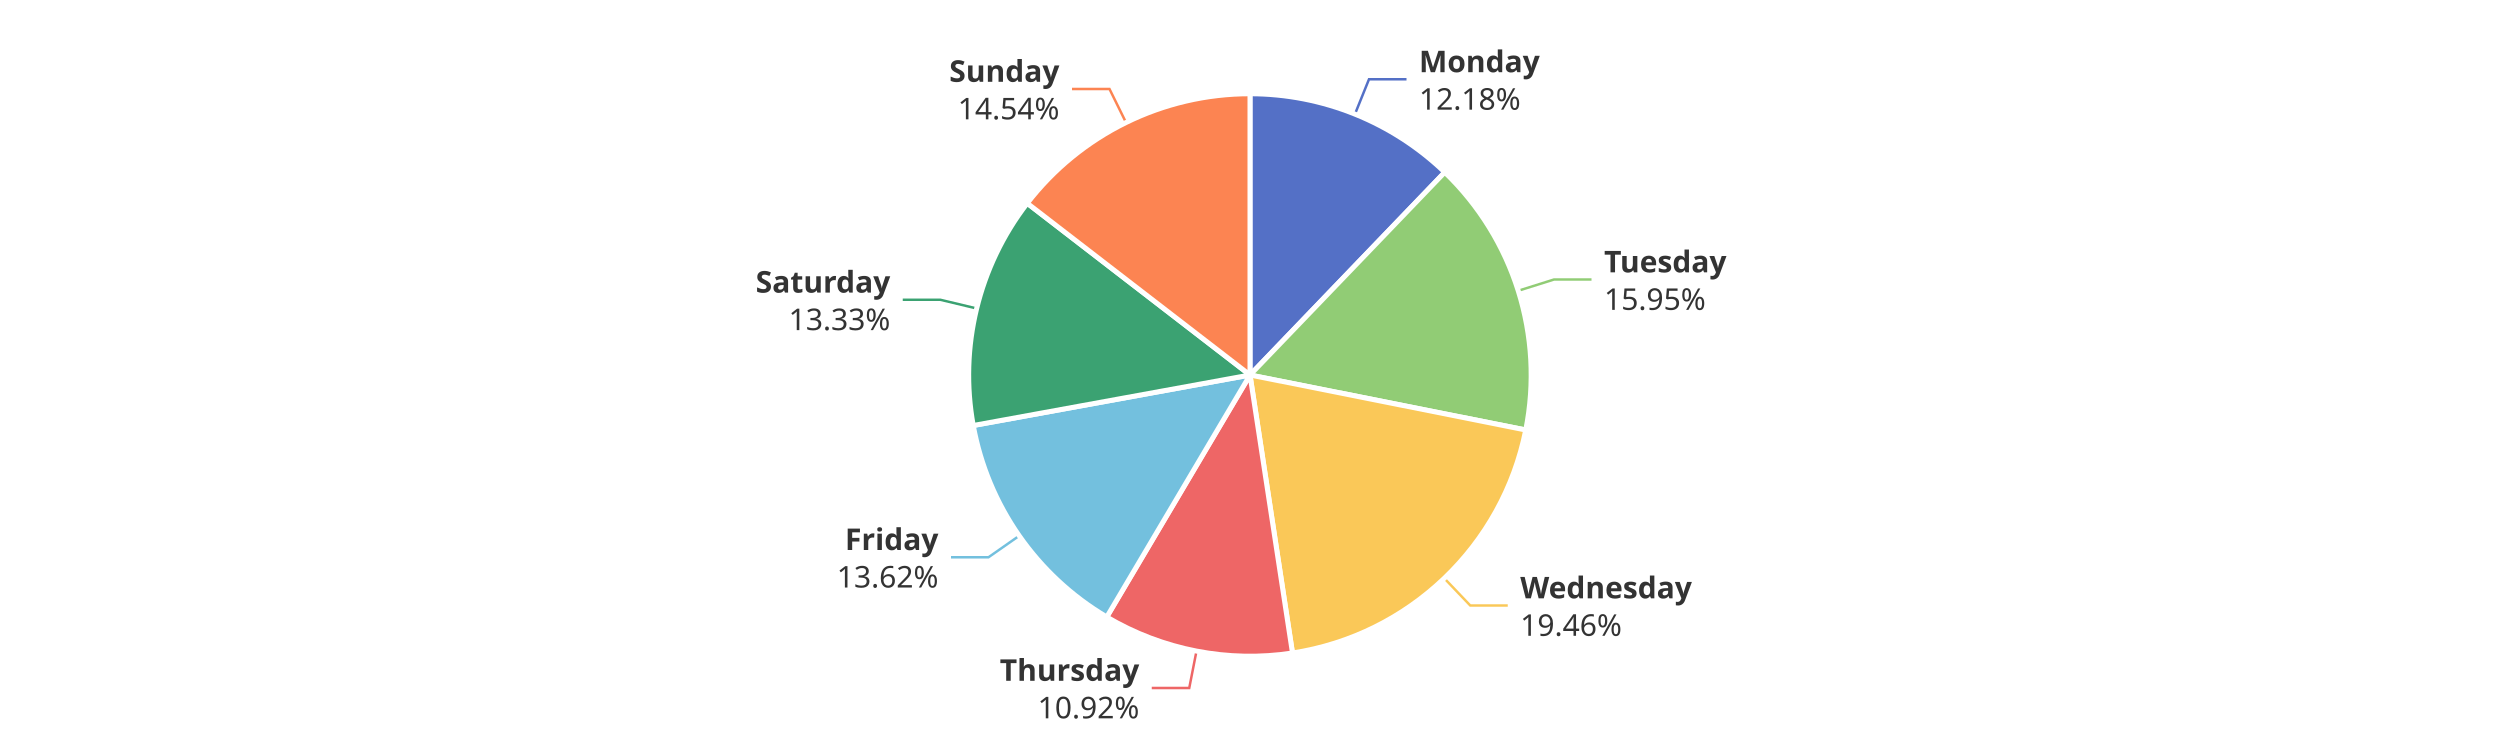
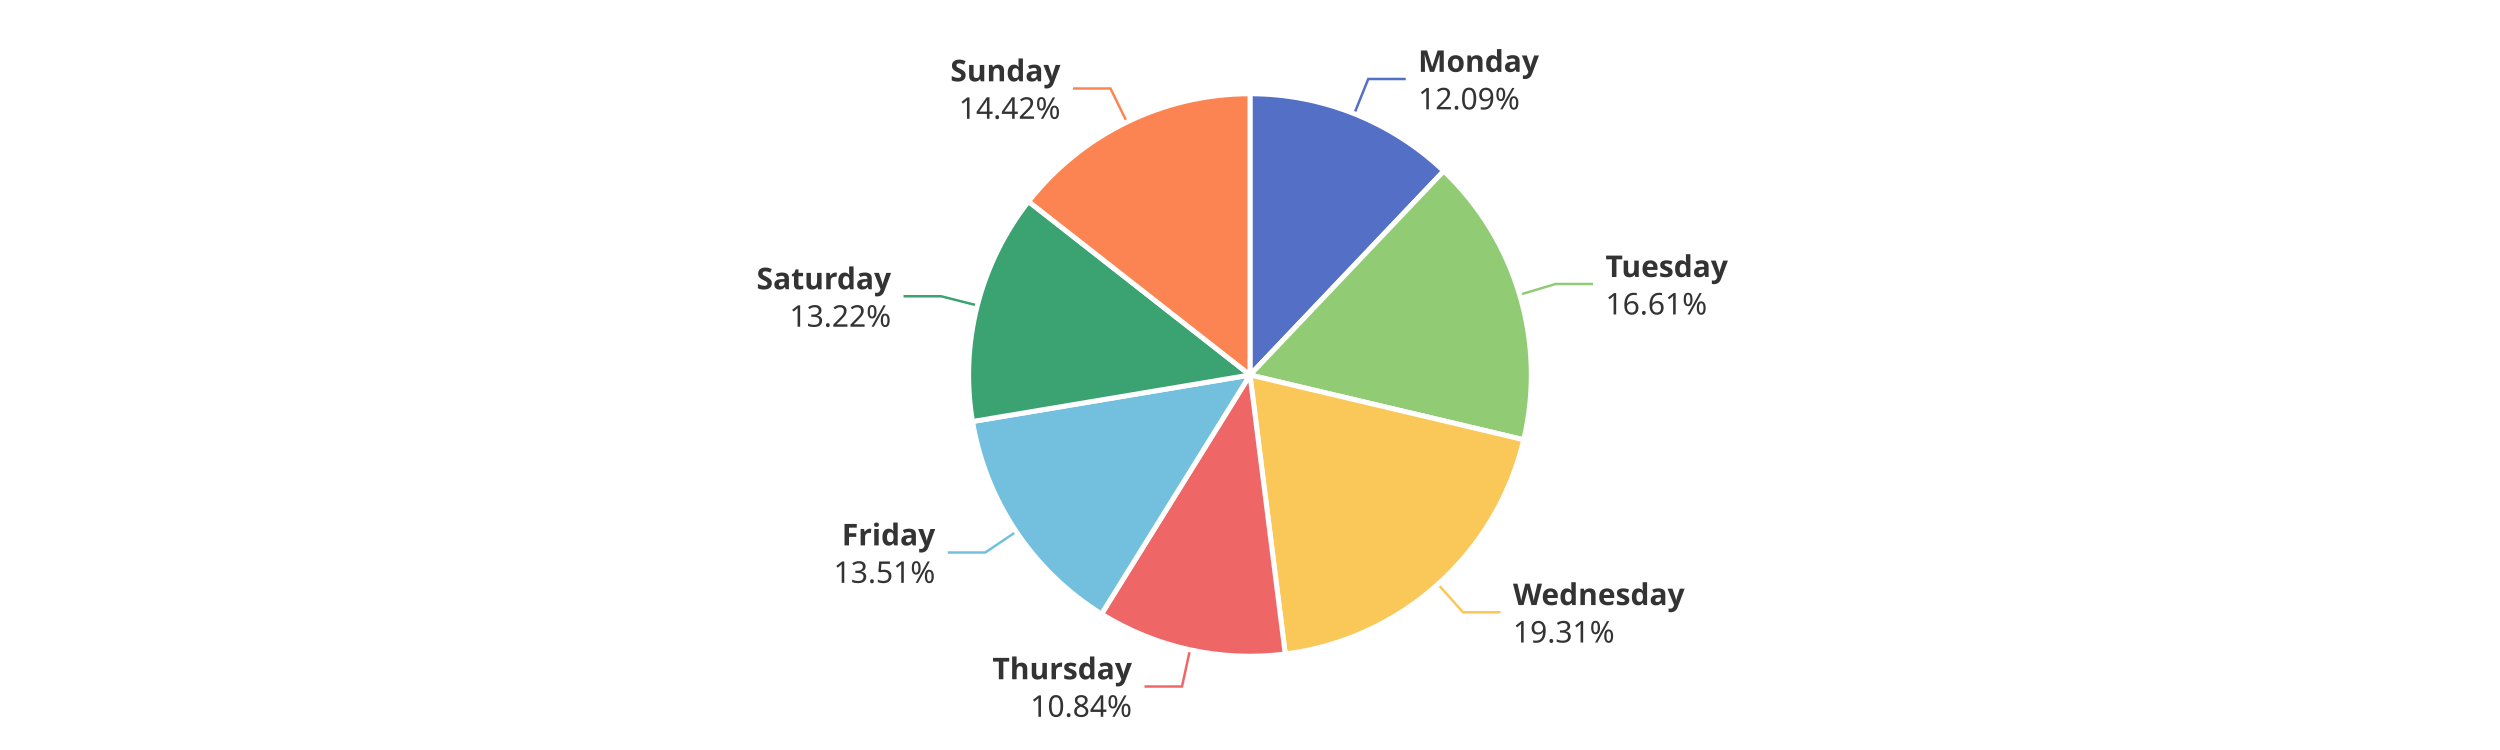
<svg xmlns="http://www.w3.org/2000/svg" width="1000" height="300" version="1.1" baseProfile="full" viewBox="0 0 1000 300">
  <rect width="1000" height="300" x="0" y="0" id="0" fill="#ffffff" />
-   <polyline points="542 45.6 547.6 31.7 562.6 31.7" fill="none" stroke="#5470c6" />
-   <polyline points="607.3 116.3 621.6 111.8 636.6 111.8" fill="none" stroke="#91cc75" />
-   <polyline points="577.7 231.3 588.1 242.2 603.1 242.2" fill="none" stroke="#fac858" />
-   <polyline points="478.6 260.4 475.7 275.2 460.7 275.2" fill="none" stroke="#ee6666" />
-   <polyline points="407.7 214.3 395.4 222.9 380.4 222.9" fill="none" stroke="#73c0de" />
-   <polyline points="390.7 123.4 376.1 119.9 361.1 119.9" fill="none" stroke="#3ba272" />
-   <polyline points="450.4 49 443.8 35.6 428.8 35.6" fill="none" stroke="#fc8452" />
-   <path d="M500 37.5A112.5 112.5 0 0 1 577.9 68.9L500 150Z" fill="#5470c6" stroke="#fff" stroke-width="2" stroke-linejoin="round" />
-   <path d="M577.9 68.9A112.5 112.5 0 0 1 610.3 172L500 150Z" fill="#91cc75" stroke="#fff" stroke-width="2" stroke-linejoin="round" />
-   <path d="M610.3 172A112.5 112.5 0 0 1 517 261.2L500 150Z" fill="#fac858" stroke="#fff" stroke-width="2" stroke-linejoin="round" />
-   <path d="M517 261.2A112.5 112.5 0 0 1 442.7 246.8L500 150Z" fill="#ee6666" stroke="#fff" stroke-width="2" stroke-linejoin="round" />
-   <path d="M442.7 246.8A112.5 112.5 0 0 1 389.3 170.2L500 150Z" fill="#73c0de" stroke="#fff" stroke-width="2" stroke-linejoin="round" />
-   <path d="M389.3 170.2A112.5 112.5 0 0 1 410.9 81.3L500 150Z" fill="#3ba272" stroke="#fff" stroke-width="2" stroke-linejoin="round" />
-   <path d="M410.9 81.3A112.5 112.5 0 0 1 500 37.5L500 150Z" fill="#fc8452" stroke="#fff" stroke-width="2" stroke-linejoin="round" />
-   <path d="M0 -15l42.8 0l0 30l-42.8 0Z" transform="translate(567.6055 31.7208)" fill="none" />
-   <text dominant-baseline="central" text-anchor="start" style="font-size:12px;font-family:sans-serif;font-weight:bold;" y="-7.5" transform="translate(567.6055 31.7208)" fill="#333" stroke="rgb(255,255,255)" stroke-width="2" paint-order="stroke" stroke-miterlimit="2">Monday</text>
-   <text dominant-baseline="central" text-anchor="start" style="font-size:12px;font-family:sans-serif;" y="7.5" transform="translate(567.6055 31.7208)" fill="#333" stroke="rgb(255,255,255)" stroke-width="2" paint-order="stroke" stroke-miterlimit="2">12.18%</text>
-   <path d="M0 -15l46.2 0l0 30l-46.2 0Z" transform="translate(641.6377 111.7831)" fill="none" />
-   <text dominant-baseline="central" text-anchor="start" style="font-size:12px;font-family:sans-serif;font-weight:bold;" y="-7.5" transform="translate(641.6377 111.7831)" fill="#333" stroke="rgb(255,255,255)" stroke-width="2" paint-order="stroke" stroke-miterlimit="2">Tuesday</text>
-   <text dominant-baseline="central" text-anchor="start" style="font-size:12px;font-family:sans-serif;" y="7.5" transform="translate(641.6377 111.7831)" fill="#333" stroke="rgb(255,255,255)" stroke-width="2" paint-order="stroke" stroke-miterlimit="2">15.95%</text>
-   <path d="M0 -15l63.6 0l0 30l-63.6 0Z" transform="translate(608.0939 242.1722)" fill="none" />
-   <text dominant-baseline="central" text-anchor="start" style="font-size:12px;font-family:sans-serif;font-weight:bold;" y="-7.5" transform="translate(608.0939 242.1722)" fill="#333" stroke="rgb(255,255,255)" stroke-width="2" paint-order="stroke" stroke-miterlimit="2">Wednesday</text>
-   <text dominant-baseline="central" text-anchor="start" style="font-size:12px;font-family:sans-serif;" y="7.5" transform="translate(608.0939 242.1722)" fill="#333" stroke="rgb(255,255,255)" stroke-width="2" paint-order="stroke" stroke-miterlimit="2">19.46%</text>
-   <path d="M-50.2 -15l50.2 0l0 30l-50.2 0Z" transform="translate(455.7155 275.166)" fill="none" />
-   <text dominant-baseline="central" text-anchor="end" style="font-size:12px;font-family:sans-serif;font-weight:bold;" y="-7.5" transform="translate(455.7155 275.166)" fill="#333" stroke="rgb(255,255,255)" stroke-width="2" paint-order="stroke" stroke-miterlimit="2">Thursday</text>
-   <text dominant-baseline="central" text-anchor="end" style="font-size:12px;font-family:sans-serif;" y="7.5" transform="translate(455.7155 275.166)" fill="#333" stroke="rgb(255,255,255)" stroke-width="2" paint-order="stroke" stroke-miterlimit="2">10.92%</text>
-   <path d="M-40.9 -15l40.9 0l0 30l-40.9 0Z" transform="translate(375.3645 222.8537)" fill="none" />
-   <text dominant-baseline="central" text-anchor="end" style="font-size:12px;font-family:sans-serif;font-weight:bold;" y="-7.5" transform="translate(375.3645 222.8537)" fill="#333" stroke="rgb(255,255,255)" stroke-width="2" paint-order="stroke" stroke-miterlimit="2">Friday</text>
-   <text dominant-baseline="central" text-anchor="end" style="font-size:12px;font-family:sans-serif;" y="7.5" transform="translate(375.3645 222.8537)" fill="#333" stroke="rgb(255,255,255)" stroke-width="2" paint-order="stroke" stroke-miterlimit="2">13.62%</text>
-   <path d="M-48.2 -15l48.2 0l0 30l-48.2 0Z" transform="translate(356.1075 119.8853)" fill="none" />
-   <text dominant-baseline="central" text-anchor="end" style="font-size:12px;font-family:sans-serif;font-weight:bold;" y="-7.5" transform="translate(356.1075 119.8853)" fill="#333" stroke="rgb(255,255,255)" stroke-width="2" paint-order="stroke" stroke-miterlimit="2">Saturday</text>
-   <text dominant-baseline="central" text-anchor="end" style="font-size:12px;font-family:sans-serif;" y="7.5" transform="translate(356.1075 119.8853)" fill="#333" stroke="rgb(255,255,255)" stroke-width="2" paint-order="stroke" stroke-miterlimit="2">13.33%</text>
-   <path d="M-40.9 -15l40.9 0l0 30l-40.9 0Z" transform="translate(423.7639 35.5721)" fill="none" />
-   <text dominant-baseline="central" text-anchor="end" style="font-size:12px;font-family:sans-serif;font-weight:bold;" y="-7.5" transform="translate(423.7639 35.5721)" fill="#333" stroke="rgb(255,255,255)" stroke-width="2" paint-order="stroke" stroke-miterlimit="2">Sunday</text>
-   <text dominant-baseline="central" text-anchor="end" style="font-size:12px;font-family:sans-serif;" y="7.5" transform="translate(423.7639 35.5721)" fill="#333" stroke="rgb(255,255,255)" stroke-width="2" paint-order="stroke" stroke-miterlimit="2">14.54%</text>
+   <polyline points="541.7 45.5 547.3 31.6 562.3 31.6" fill="none" stroke="#5470c6" />
+   <polyline points="607.8 117.9 622.2 113.6 637.2 113.6" fill="none" stroke="#91cc75" />
+   <polyline points="575.2 233.7 585.2 244.9 600.2 244.9" fill="none" stroke="#fac858" />
+   <polyline points="476 259.9 472.8 274.6 457.8 274.6" fill="none" stroke="#ee6666" />
+   <polyline points="406.6 212.6 394.1 221 379.1 221" fill="none" stroke="#73c0de" />
+   <polyline points="391 122.2 376.4 118.5 361.4 118.5" fill="none" stroke="#3ba272" />
+   <polyline points="450.8 48.9 444.2 35.4 429.2 35.4" fill="none" stroke="#fc8452" />
+   <path d="M500 37.5A112.5 112.5 0 0 1 577.5 68.4L500 150Z" fill="#5470c6" stroke="#fff" stroke-width="2" stroke-linejoin="round" />
+   <path d="M577.5 68.4A112.5 112.5 0 0 1 609.5 175.9L500 150Z" fill="#91cc75" stroke="#fff" stroke-width="2" stroke-linejoin="round" />
+   <path d="M609.5 175.9A112.5 112.5 0 0 1 514.1 261.6L500 150Z" fill="#fac858" stroke="#fff" stroke-width="2" stroke-linejoin="round" />
+   <path d="M514.1 261.6A112.5 112.5 0 0 1 440.6 245.6L500 150Z" fill="#ee6666" stroke="#fff" stroke-width="2" stroke-linejoin="round" />
+   <path d="M440.6 245.6A112.5 112.5 0 0 1 389 168.6L500 150Z" fill="#73c0de" stroke="#fff" stroke-width="2" stroke-linejoin="round" />
+   <path d="M389 168.6A112.5 112.5 0 0 1 411.4 80.6L500 150Z" fill="#3ba272" stroke="#fff" stroke-width="2" stroke-linejoin="round" />
+   <path d="M411.4 80.6A112.5 112.5 0 0 1 500 37.5L500 150Z" fill="#fc8452" stroke="#fff" stroke-width="2" stroke-linejoin="round" />
+   <path d="M0 -15l42.8 0l0 30l-42.8 0Z" transform="translate(567.2754 31.5885)" fill="none" />
+   <text dominant-baseline="central" text-anchor="start" style="font-size:12px;font-family:sans-serif;font-weight:bold;" y="-7.5" transform="translate(567.2754 31.5885)" fill="#333" stroke="rgb(255,255,255)" stroke-width="2" paint-order="stroke" stroke-miterlimit="2">Monday</text>
+   <text dominant-baseline="central" text-anchor="start" style="font-size:12px;font-family:sans-serif;" y="7.5" transform="translate(567.2754 31.5885)" fill="#333" stroke="rgb(255,255,255)" stroke-width="2" paint-order="stroke" stroke-miterlimit="2">12.09%</text>
+   <path d="M0 -15l46.2 0l0 30l-46.2 0Z" transform="translate(642.2048 113.6373)" fill="none" />
+   <text dominant-baseline="central" text-anchor="start" style="font-size:12px;font-family:sans-serif;font-weight:bold;" y="-7.5" transform="translate(642.2048 113.6373)" fill="#333" stroke="rgb(255,255,255)" stroke-width="2" paint-order="stroke" stroke-miterlimit="2">Tuesday</text>
+   <text dominant-baseline="central" text-anchor="start" style="font-size:12px;font-family:sans-serif;" y="7.5" transform="translate(642.2048 113.6373)" fill="#333" stroke="rgb(255,255,255)" stroke-width="2" paint-order="stroke" stroke-miterlimit="2">16.61%</text>
+   <path d="M0 -15l63.6 0l0 30l-63.6 0Z" transform="translate(605.192 244.8608)" fill="none" />
+   <text dominant-baseline="central" text-anchor="start" style="font-size:12px;font-family:sans-serif;font-weight:bold;" y="-7.5" transform="translate(605.192 244.8608)" fill="#333" stroke="rgb(255,255,255)" stroke-width="2" paint-order="stroke" stroke-miterlimit="2">Wednesday</text>
+   <text dominant-baseline="central" text-anchor="start" style="font-size:12px;font-family:sans-serif;" y="7.5" transform="translate(605.192 244.8608)" fill="#333" stroke="rgb(255,255,255)" stroke-width="2" paint-order="stroke" stroke-miterlimit="2">19.31%</text>
+   <path d="M-50.2 -15l50.2 0l0 30l-50.2 0Z" transform="translate(452.7707 274.5585)" fill="none" />
+   <text dominant-baseline="central" text-anchor="end" style="font-size:12px;font-family:sans-serif;font-weight:bold;" y="-7.5" transform="translate(452.7707 274.5585)" fill="#333" stroke="rgb(255,255,255)" stroke-width="2" paint-order="stroke" stroke-miterlimit="2">Thursday</text>
+   <text dominant-baseline="central" text-anchor="end" style="font-size:12px;font-family:sans-serif;" y="7.5" transform="translate(452.7707 274.5585)" fill="#333" stroke="rgb(255,255,255)" stroke-width="2" paint-order="stroke" stroke-miterlimit="2">10.84%</text>
+   <path d="M-40.9 -15l40.9 0l0 30l-40.9 0Z" transform="translate(374.0921 220.9913)" fill="none" />
+   <text dominant-baseline="central" text-anchor="end" style="font-size:12px;font-family:sans-serif;font-weight:bold;" y="-7.5" transform="translate(374.0921 220.9913)" fill="#333" stroke="rgb(255,255,255)" stroke-width="2" paint-order="stroke" stroke-miterlimit="2">Friday</text>
+   <text dominant-baseline="central" text-anchor="end" style="font-size:12px;font-family:sans-serif;" y="7.5" transform="translate(374.0921 220.9913)" fill="#333" stroke="rgb(255,255,255)" stroke-width="2" paint-order="stroke" stroke-miterlimit="2">13.51%</text>
+   <path d="M-48.2 -15l48.2 0l0 30l-48.2 0Z" transform="translate(356.4419 118.5412)" fill="none" />
+   <text dominant-baseline="central" text-anchor="end" style="font-size:12px;font-family:sans-serif;font-weight:bold;" y="-7.5" transform="translate(356.4419 118.5412)" fill="#333" stroke="rgb(255,255,255)" stroke-width="2" paint-order="stroke" stroke-miterlimit="2">Saturday</text>
+   <text dominant-baseline="central" text-anchor="end" style="font-size:12px;font-family:sans-serif;" y="7.5" transform="translate(356.4419 118.5412)" fill="#333" stroke="rgb(255,255,255)" stroke-width="2" paint-order="stroke" stroke-miterlimit="2">13.22%</text>
+   <path d="M-40.9 -15l40.9 0l0 30l-40.9 0Z" transform="translate(424.1905 35.3634)" fill="none" />
+   <text dominant-baseline="central" text-anchor="end" style="font-size:12px;font-family:sans-serif;font-weight:bold;" y="-7.5" transform="translate(424.1905 35.3634)" fill="#333" stroke="rgb(255,255,255)" stroke-width="2" paint-order="stroke" stroke-miterlimit="2">Sunday</text>
+   <text dominant-baseline="central" text-anchor="end" style="font-size:12px;font-family:sans-serif;" y="7.5" transform="translate(424.1905 35.3634)" fill="#333" stroke="rgb(255,255,255)" stroke-width="2" paint-order="stroke" stroke-miterlimit="2">14.42%</text>
</svg>
